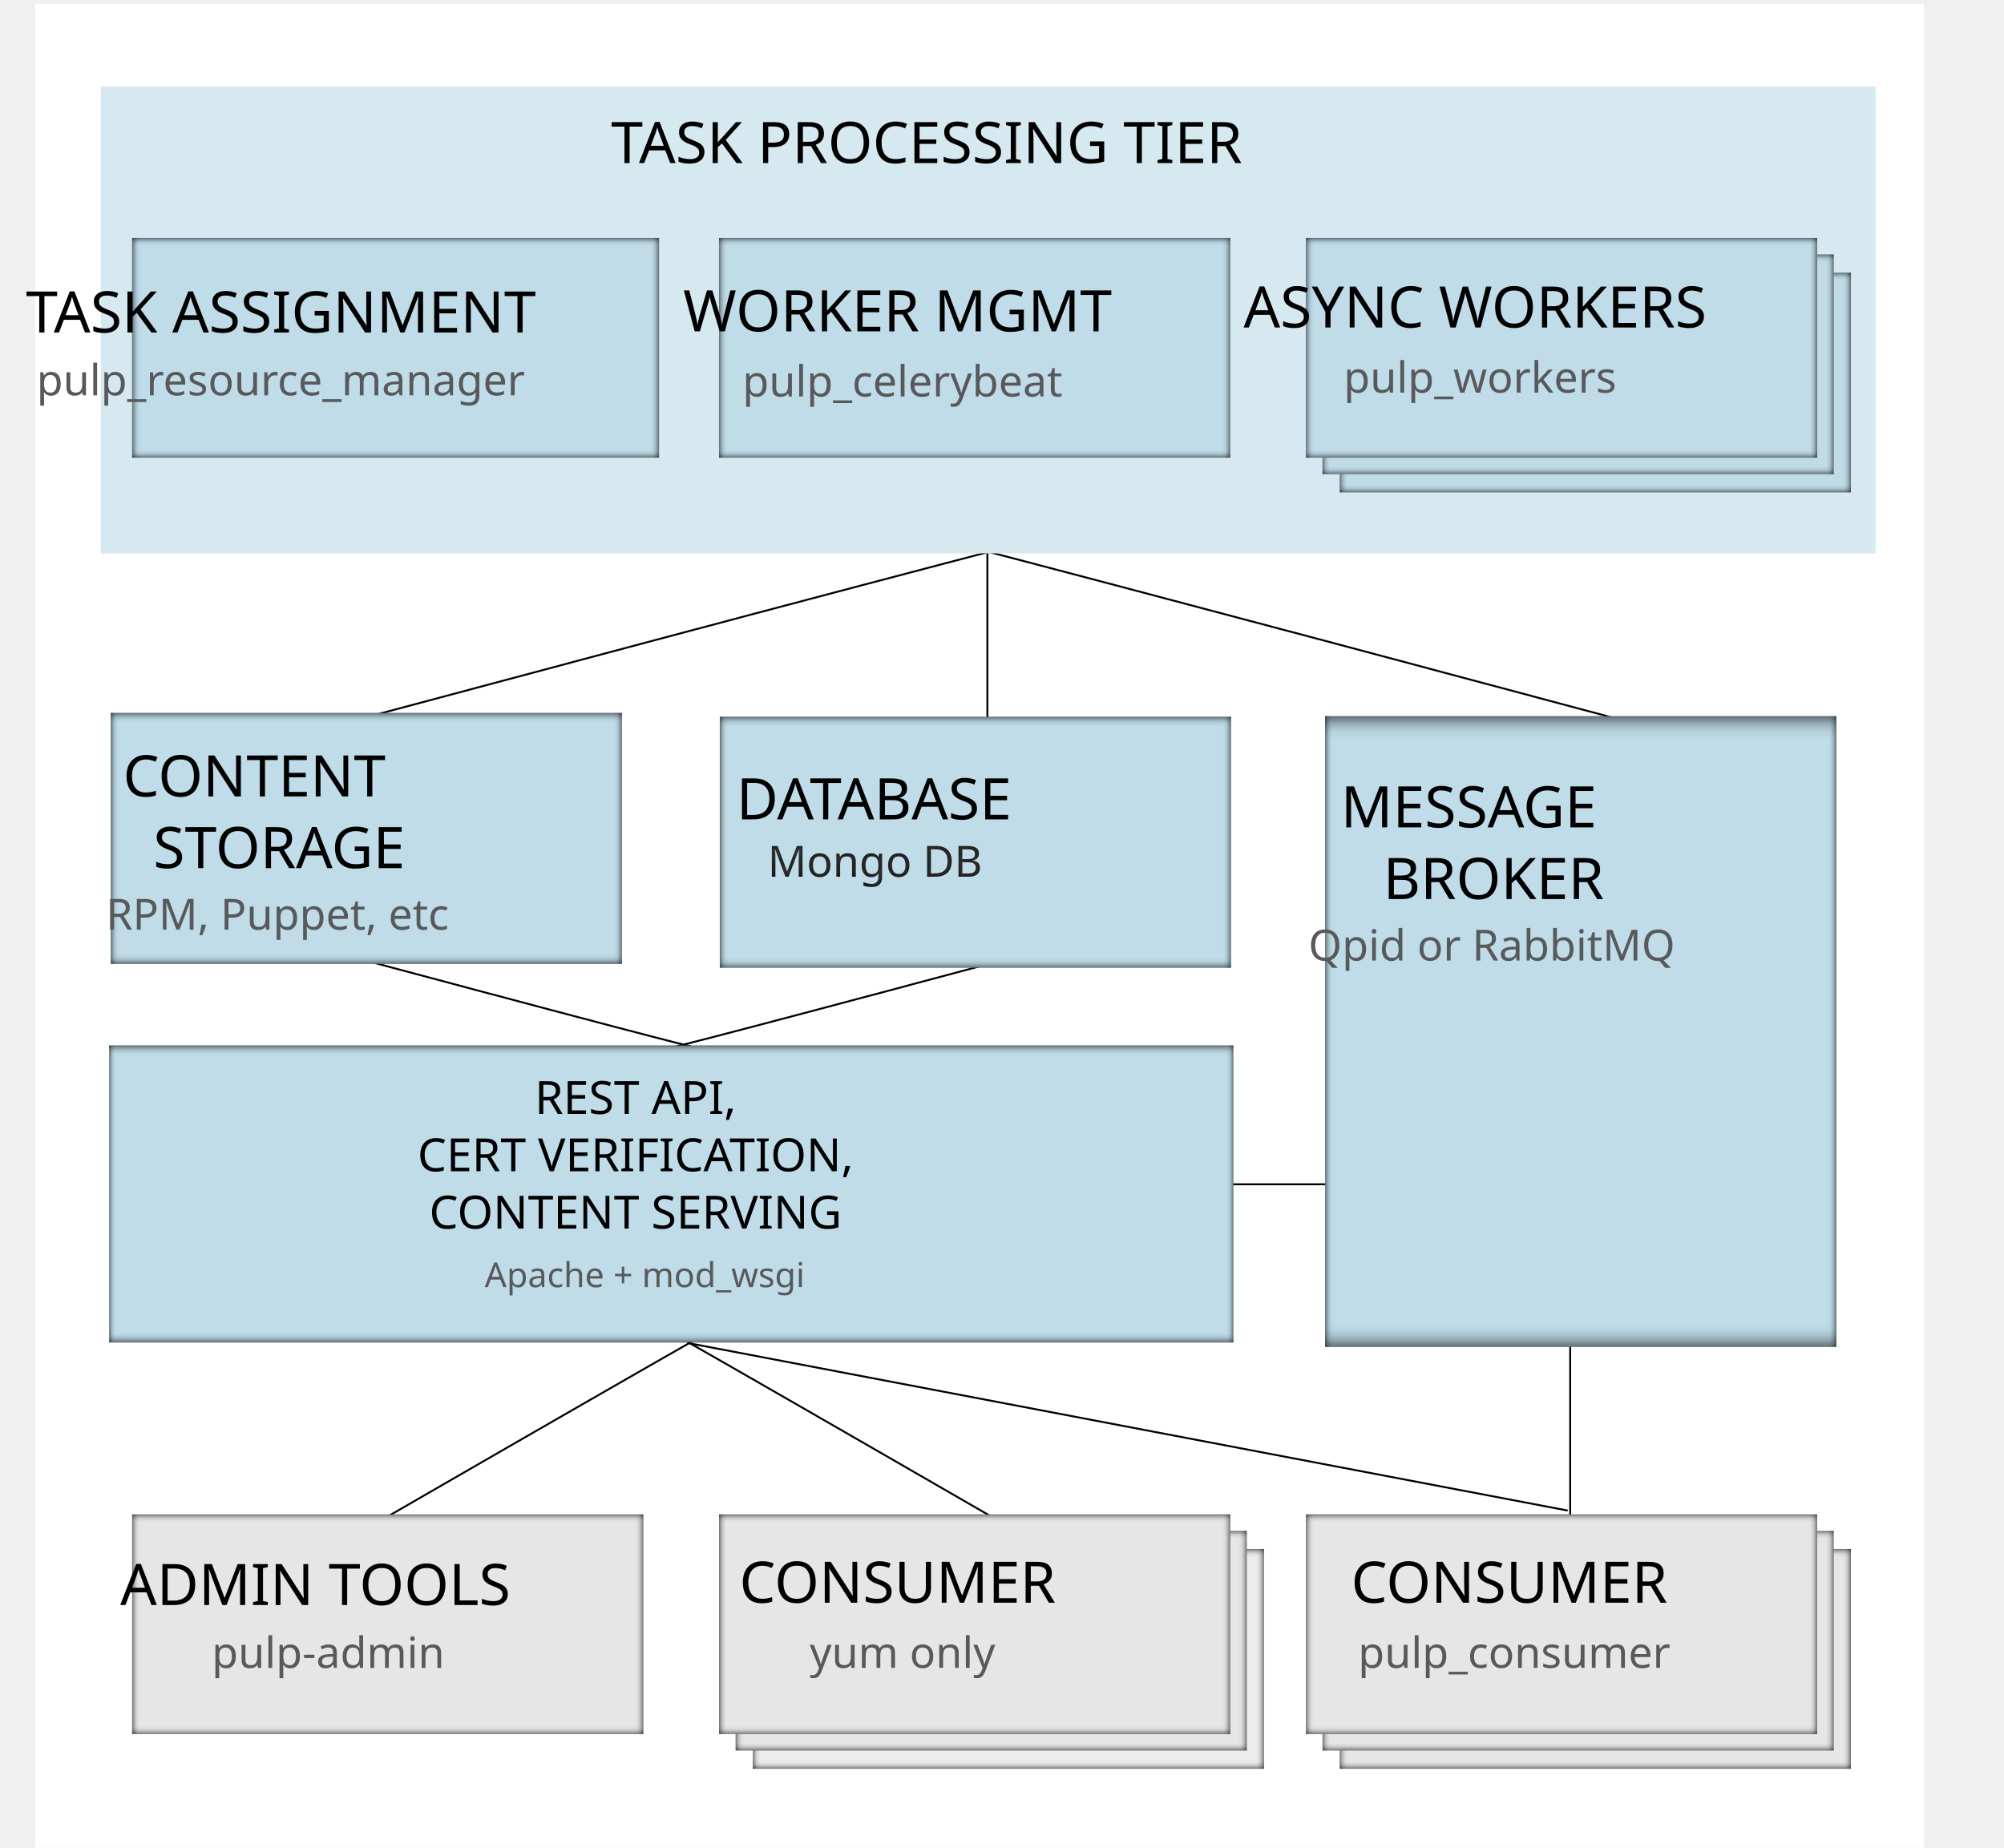
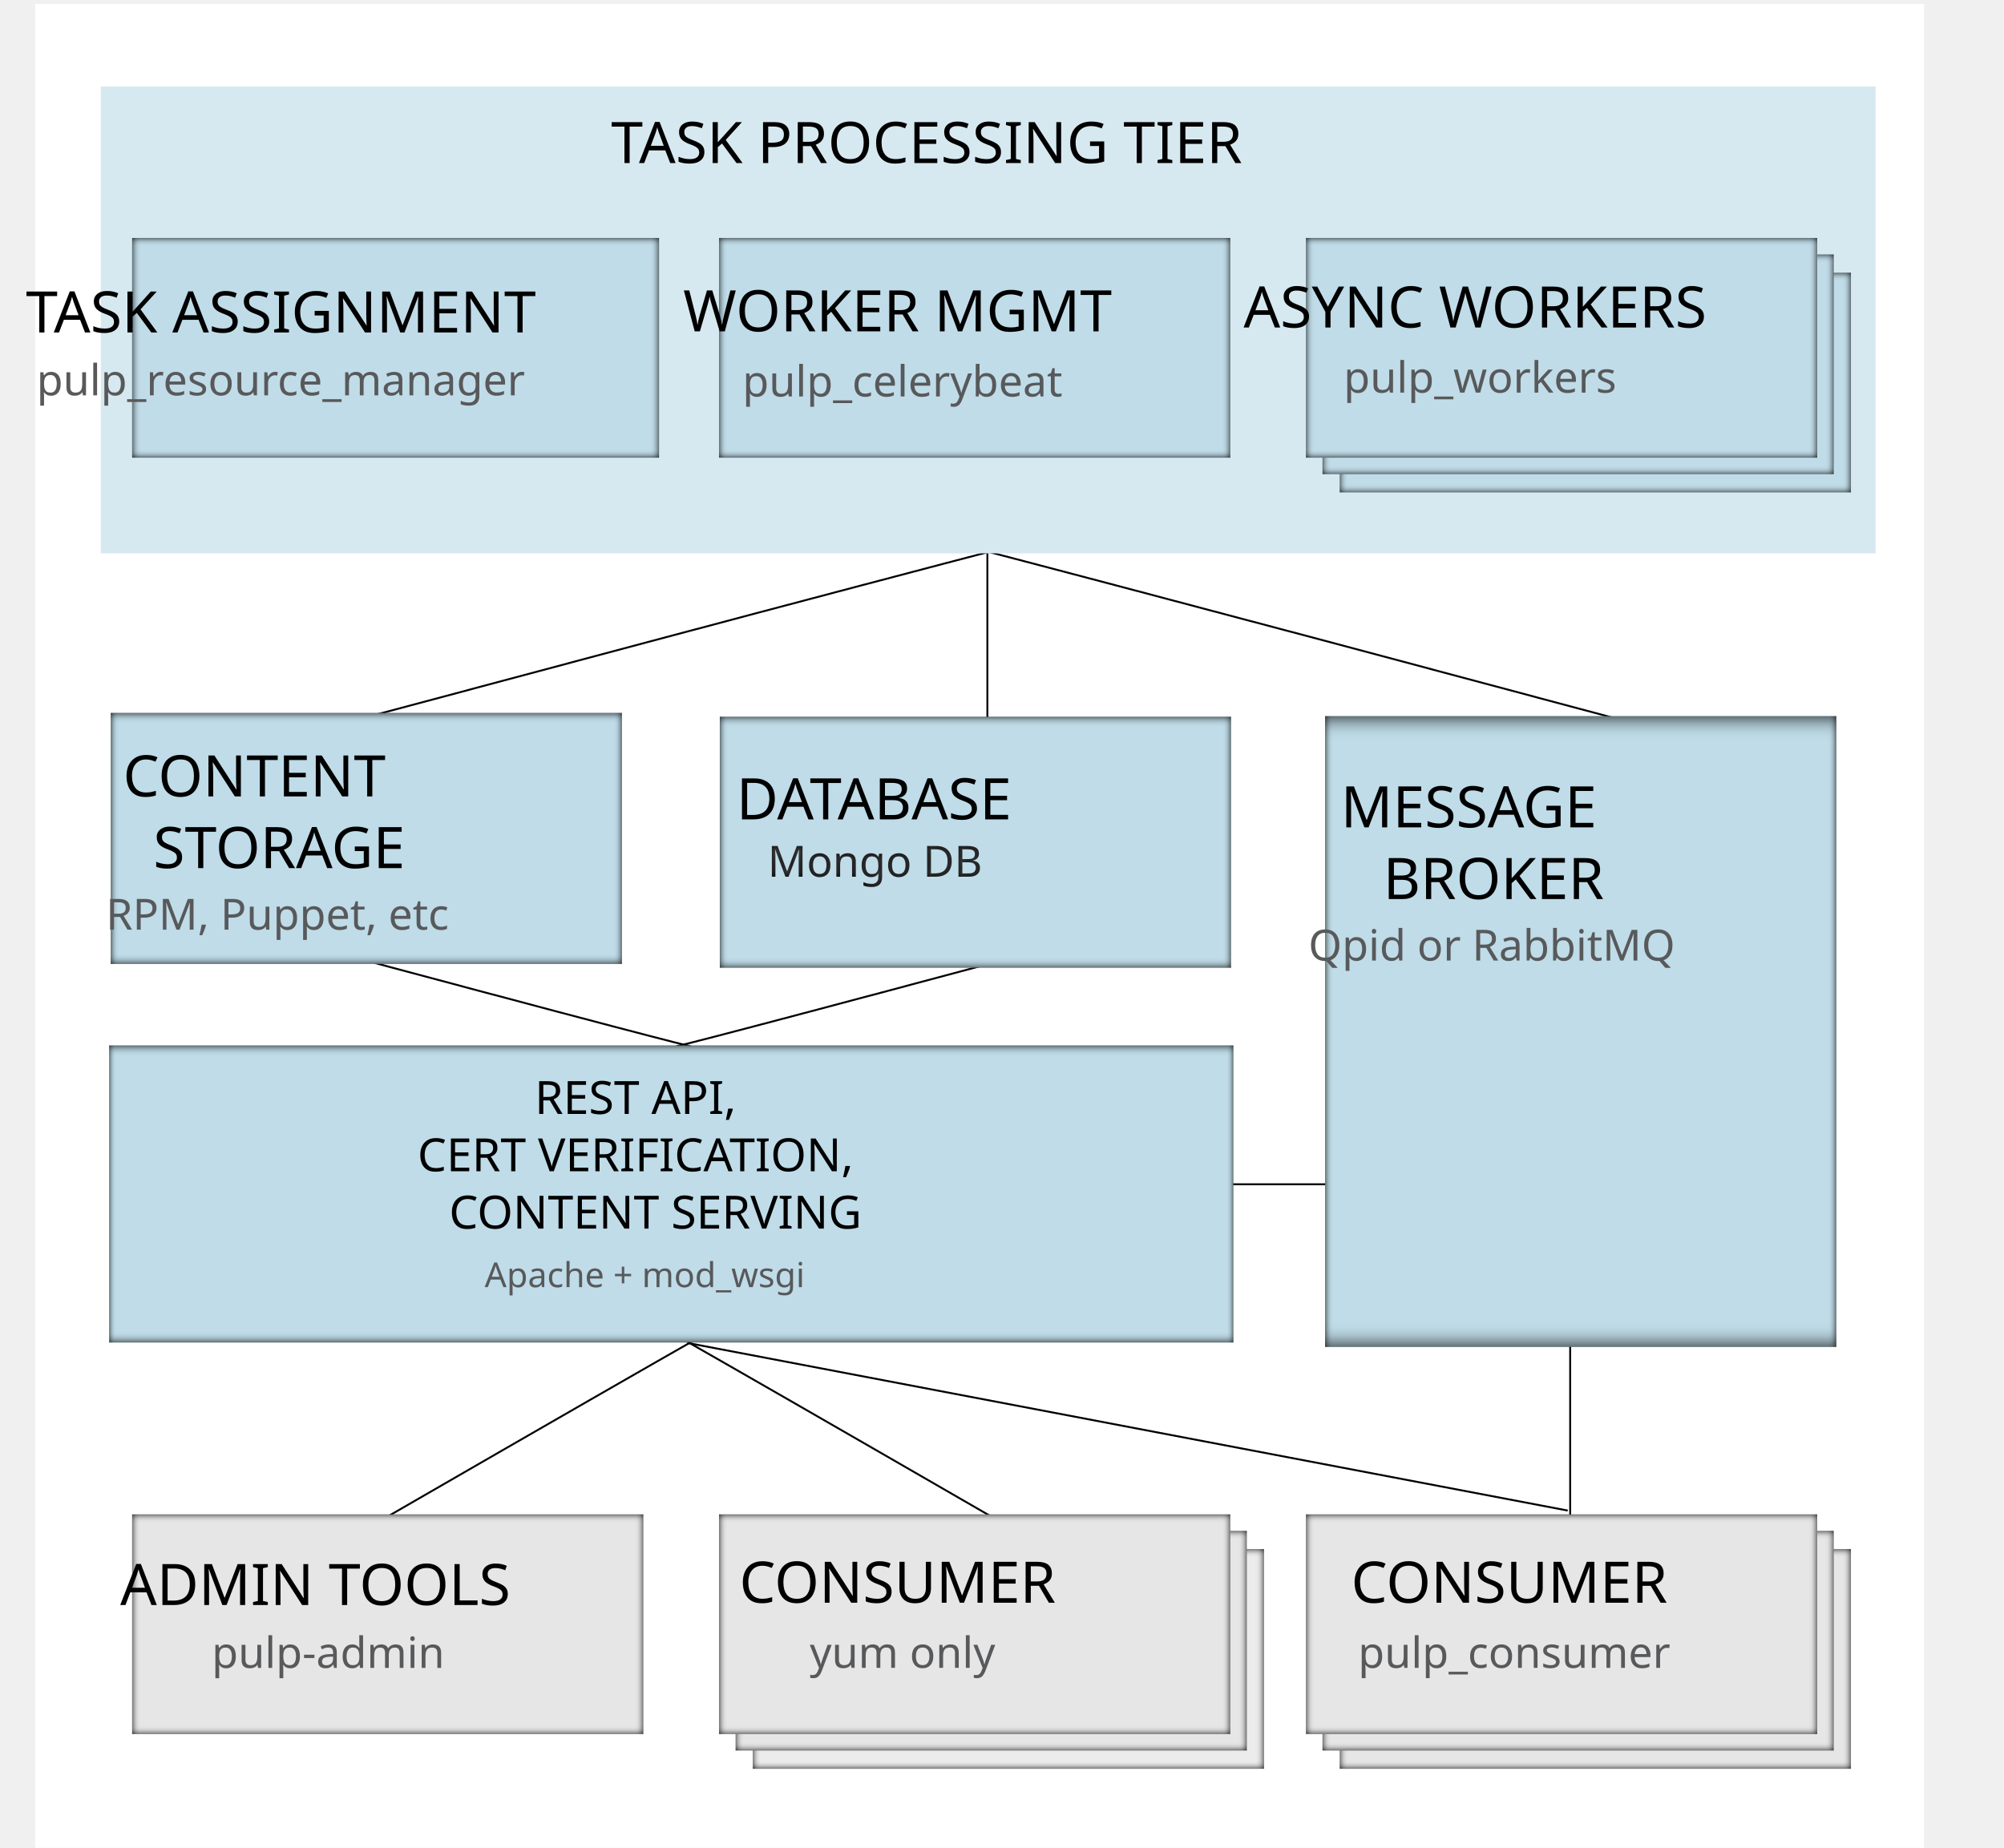
- <svg xmlns="http://www.w3.org/2000/svg" width="1048.525" height="967.047" id="svg6655" version="1.1">
+ <svg xmlns="http://www.w3.org/2000/svg" id="svg6655" width="1048.525" height="967.047" version="1.1">
  <defs id="defs6657">
-     <filter color-interpolation-filters="sRGB" id="filter14080-0">
-       <feGaussianBlur result="result6" stdDeviation="1.5" id="feGaussianBlur14082-4" />
-       <feComposite in2="result6" operator="atop" in="SourceGraphic" result="result8" id="feComposite14084-3" />
-       <feComposite in="result8" in2="SourceAlpha" operator="atop" result="result9" id="feComposite14086-4" />
+     <filter id="filter14080-0" color-interpolation-filters="sRGB">
+       <feGaussianBlur id="feGaussianBlur14082-4" result="result6" stdDeviation="1.5" />
+       <feComposite id="feComposite14084-3" in="SourceGraphic" in2="result6" operator="atop" result="result8" />
+       <feComposite id="feComposite14086-4" in="result8" in2="SourceAlpha" operator="atop" result="result9" />
    </filter>
-     <filter color-interpolation-filters="sRGB" id="filter14080-3-4">
-       <feGaussianBlur result="result6" stdDeviation="1.5" id="feGaussianBlur14082-6-7" />
-       <feComposite in2="result6" operator="atop" in="SourceGraphic" result="result8" id="feComposite14084-1-1" />
-       <feComposite in="result8" in2="SourceAlpha" operator="atop" result="result9" id="feComposite14086-5-7" />
+     <filter id="filter14080-3-4" color-interpolation-filters="sRGB">
+       <feGaussianBlur id="feGaussianBlur14082-6-7" result="result6" stdDeviation="1.5" />
+       <feComposite id="feComposite14084-1-1" in="SourceGraphic" in2="result6" operator="atop" result="result8" />
+       <feComposite id="feComposite14086-5-7" in="result8" in2="SourceAlpha" operator="atop" result="result9" />
    </filter>
-     <filter color-interpolation-filters="sRGB" id="filter14080-3-0-3">
-       <feGaussianBlur result="result6" stdDeviation="1.5" id="feGaussianBlur14082-6-1-5" />
-       <feComposite in2="result6" operator="atop" in="SourceGraphic" result="result8" id="feComposite14084-1-8-5" />
-       <feComposite in="result8" in2="SourceAlpha" operator="atop" result="result9" id="feComposite14086-5-2-1" />
+     <filter id="filter14080-3-0-3" color-interpolation-filters="sRGB">
+       <feGaussianBlur id="feGaussianBlur14082-6-1-5" result="result6" stdDeviation="1.5" />
+       <feComposite id="feComposite14084-1-8-5" in="SourceGraphic" in2="result6" operator="atop" result="result8" />
+       <feComposite id="feComposite14086-5-2-1" in="result8" in2="SourceAlpha" operator="atop" result="result9" />
    </filter>
-     <filter color-interpolation-filters="sRGB" id="filter14080">
-       <feGaussianBlur result="result6" stdDeviation="1.5" id="feGaussianBlur14082" />
-       <feComposite in2="result6" operator="atop" in="SourceGraphic" result="result8" id="feComposite14084" />
-       <feComposite in="result8" in2="SourceAlpha" operator="atop" result="result9" id="feComposite14086" />
+     <filter id="filter14080" color-interpolation-filters="sRGB">
+       <feGaussianBlur id="feGaussianBlur14082" result="result6" stdDeviation="1.5" />
+       <feComposite id="feComposite14084" in="SourceGraphic" in2="result6" operator="atop" result="result8" />
+       <feComposite id="feComposite14086" in="result8" in2="SourceAlpha" operator="atop" result="result9" />
    </filter>
-     <filter color-interpolation-filters="sRGB" id="filter14072">
-       <feGaussianBlur result="result6" stdDeviation="1.5" id="feGaussianBlur14074" />
-       <feComposite in2="result6" operator="atop" in="SourceGraphic" result="result8" id="feComposite14076" />
-       <feComposite in="result8" in2="SourceAlpha" operator="atop" result="result9" id="feComposite14078" />
+     <filter id="filter14072" color-interpolation-filters="sRGB">
+       <feGaussianBlur id="feGaussianBlur14074" result="result6" stdDeviation="1.5" />
+       <feComposite id="feComposite14076" in="SourceGraphic" in2="result6" operator="atop" result="result8" />
+       <feComposite id="feComposite14078" in="result8" in2="SourceAlpha" operator="atop" result="result9" />
    </filter>
-     <filter color-interpolation-filters="sRGB" id="filter14104">
-       <feGaussianBlur result="result6" stdDeviation="1.5" id="feGaussianBlur14106" />
-       <feComposite in2="result6" operator="atop" in="SourceGraphic" result="result8" id="feComposite14108" />
-       <feComposite in="result8" in2="SourceAlpha" operator="atop" result="result9" id="feComposite14110" />
+     <filter id="filter14104" color-interpolation-filters="sRGB">
+       <feGaussianBlur id="feGaussianBlur14106" result="result6" stdDeviation="1.5" />
+       <feComposite id="feComposite14108" in="SourceGraphic" in2="result6" operator="atop" result="result8" />
+       <feComposite id="feComposite14110" in="result8" in2="SourceAlpha" operator="atop" result="result9" />
    </filter>
-     <filter color-interpolation-filters="sRGB" id="filter14080-3">
-       <feGaussianBlur result="result6" stdDeviation="1.5" id="feGaussianBlur14082-6" />
-       <feComposite in2="result6" operator="atop" in="SourceGraphic" result="result8" id="feComposite14084-1" />
-       <feComposite in="result8" in2="SourceAlpha" operator="atop" result="result9" id="feComposite14086-5" />
+     <filter id="filter14080-3" color-interpolation-filters="sRGB">
+       <feGaussianBlur id="feGaussianBlur14082-6" result="result6" stdDeviation="1.5" />
+       <feComposite id="feComposite14084-1" in="SourceGraphic" in2="result6" operator="atop" result="result8" />
+       <feComposite id="feComposite14086-5" in="result8" in2="SourceAlpha" operator="atop" result="result9" />
    </filter>
-     <filter color-interpolation-filters="sRGB" id="filter14080-3-0">
-       <feGaussianBlur result="result6" stdDeviation="1.5" id="feGaussianBlur14082-6-1" />
-       <feComposite in2="result6" operator="atop" in="SourceGraphic" result="result8" id="feComposite14084-1-8" />
-       <feComposite in="result8" in2="SourceAlpha" operator="atop" result="result9" id="feComposite14086-5-2" />
+     <filter id="filter14080-3-0" color-interpolation-filters="sRGB">
+       <feGaussianBlur id="feGaussianBlur14082-6-1" result="result6" stdDeviation="1.5" />
+       <feComposite id="feComposite14084-1-8" in="SourceGraphic" in2="result6" operator="atop" result="result8" />
+       <feComposite id="feComposite14086-5-2" in="result8" in2="SourceAlpha" operator="atop" result="result9" />
    </filter>
-     <filter color-interpolation-filters="sRGB" id="filter14088">
-       <feGaussianBlur result="result6" stdDeviation="1.5" id="feGaussianBlur14090" />
-       <feComposite in2="result6" operator="atop" in="SourceGraphic" result="result8" id="feComposite14092" />
-       <feComposite in="result8" in2="SourceAlpha" operator="atop" result="result9" id="feComposite14094" />
+     <filter id="filter14088" color-interpolation-filters="sRGB">
+       <feGaussianBlur id="feGaussianBlur14090" result="result6" stdDeviation="1.5" />
+       <feComposite id="feComposite14092" in="SourceGraphic" in2="result6" operator="atop" result="result8" />
+       <feComposite id="feComposite14094" in="result8" in2="SourceAlpha" operator="atop" result="result9" />
    </filter>
-     <filter color-interpolation-filters="sRGB" id="filter14112">
-       <feGaussianBlur result="result6" stdDeviation="1.5" id="feGaussianBlur14114" />
-       <feComposite in2="result6" operator="atop" in="SourceGraphic" result="result8" id="feComposite14116" />
-       <feComposite in="result8" in2="SourceAlpha" operator="atop" result="result9" id="feComposite14118" />
+     <filter id="filter14112" color-interpolation-filters="sRGB">
+       <feGaussianBlur id="feGaussianBlur14114" result="result6" stdDeviation="1.5" />
+       <feComposite id="feComposite14116" in="SourceGraphic" in2="result6" operator="atop" result="result8" />
+       <feComposite id="feComposite14118" in="result8" in2="SourceAlpha" operator="atop" result="result9" />
    </filter>
  </defs>
  <g id="layer1" transform="translate(101.4053,-331.6959)">
-     <rect style="fill:#ffffff;fill-opacity:1" id="rect13899" width="988.305" height="964.965" x="-83.007" y="333.778" />
-     <path style="fill:none;stroke:#000000;stroke-width:1px;stroke-linecap:butt;stroke-linejoin:miter;stroke-opacity:1" d="m 415.21,818.717 0,-240.749 -1.824,1.824" id="path3751" />
-     <path style="fill:none;stroke:#000000;stroke-width:1px;stroke-linecap:butt;stroke-linejoin:miter;stroke-opacity:1" d="M 88.74,707.462 C 539.116,586.784 541.056,588.911 541.056,588.911" id="path3743" />
-     <path id="path3745" d="M 743.056,707.462 C 292.68,586.784 290.74,588.911 290.74,588.911" style="fill:none;stroke:#000000;stroke-width:1px;stroke-linecap:butt;stroke-linejoin:miter;stroke-opacity:1" />
-     <rect y="376.965" x="-48.659" height="244.348" width="928.598" id="rect11447" style="color:#000000;fill:#d7e9f0;fill-opacity:1;fill-rule:nonzero;stroke:none;stroke-width:20;marker:none;visibility:visible;display:inline;overflow:visible;enable-background:accumulate" />
-     <path style="fill:none;stroke:#000000;stroke-width:1px;stroke-linecap:butt;stroke-linejoin:miter;stroke-opacity:1" d="m 720.14,1026.429 0,107.042" id="path3763" />
-     <path style="fill:none;stroke:#000000;stroke-width:1px;stroke-linecap:butt;stroke-linejoin:miter;stroke-opacity:1" d="m 101.103,1125.547 c 183.51,-105.949 184.421,-105.752 184.421,-105.752" id="path3765" />
-     <path id="path3767" d="M 417.524,1125.547 C 234.015,1019.598 233.103,1019.795 233.103,1019.795" style="fill:none;stroke:#000000;stroke-width:1px;stroke-linecap:butt;stroke-linejoin:miter;stroke-opacity:1" />
-     <path id="path11531" d="m 396.049,991.113 0,210.345" style="fill:none;stroke:#000000;stroke-width:0.001;stroke-linecap:butt;stroke-linejoin:miter;stroke-miterlimit:4;stroke-opacity:1;stroke-dasharray:none;display:inline" />
-     <path style="fill:none;stroke:#000000;stroke-width:1px;stroke-linecap:butt;stroke-linejoin:miter;stroke-opacity:1" d="m 94.212,835.546 c 164.216,44.002 165.971,43.773 165.971,43.773" id="path3737" />
-     <path id="path3739" d="m 418.182,835.546 c -164.216,44.002 -165.971,43.773 -165.971,43.773" style="fill:none;stroke:#000000;stroke-width:1px;stroke-linecap:butt;stroke-linejoin:miter;stroke-opacity:1" />
+     <rect style="fill:#fff;fill-opacity:1" id="rect13899" width="988.305" height="964.965" x="-83.007" y="333.778" />
+     <path style="fill:none;stroke:#000;stroke-width:1px;stroke-linecap:butt;stroke-linejoin:miter;stroke-opacity:1" id="path3751" d="m 415.21,818.717 0,-240.749 -1.824,1.824" />
+     <path style="fill:none;stroke:#000;stroke-width:1px;stroke-linecap:butt;stroke-linejoin:miter;stroke-opacity:1" id="path3743" d="M 88.74,707.462 C 539.116,586.784 541.056,588.911 541.056,588.911" />
+     <path id="path3745" d="M 743.056,707.462 C 292.68,586.784 290.74,588.911 290.74,588.911" style="fill:none;stroke:#000;stroke-width:1px;stroke-linecap:butt;stroke-linejoin:miter;stroke-opacity:1" />
+     <rect id="rect11447" width="928.598" height="244.348" x="-48.659" y="376.965" style="color:#000;fill:#d7e9f0;fill-opacity:1;fill-rule:nonzero;stroke:none;stroke-width:20;marker:none;visibility:visible;display:inline;overflow:visible;enable-background:accumulate" />
+     <path style="fill:none;stroke:#000;stroke-width:1px;stroke-linecap:butt;stroke-linejoin:miter;stroke-opacity:1" id="path3763" d="m 720.14,1026.429 0,107.042" />
+     <path style="fill:none;stroke:#000;stroke-width:1px;stroke-linecap:butt;stroke-linejoin:miter;stroke-opacity:1" id="path3765" d="m 101.103,1125.547 c 183.51,-105.949 184.421,-105.752 184.421,-105.752" />
+     <path id="path3767" d="M 417.524,1125.547 C 234.015,1019.598 233.103,1019.795 233.103,1019.795" style="fill:none;stroke:#000;stroke-width:1px;stroke-linecap:butt;stroke-linejoin:miter;stroke-opacity:1" />
+     <path id="path11531" d="m 396.049,991.113 0,210.345" style="fill:none;stroke:#000;stroke-width:.001;stroke-linecap:butt;stroke-linejoin:miter;stroke-miterlimit:4;stroke-opacity:1;stroke-dasharray:none;display:inline" />
+     <path style="fill:none;stroke:#000;stroke-width:1px;stroke-linecap:butt;stroke-linejoin:miter;stroke-opacity:1" id="path3737" d="m 94.212,835.546 c 164.216,44.002 165.971,43.773 165.971,43.773" />
+     <path id="path3739" d="m 418.182,835.546 c -164.216,44.002 -165.971,43.773 -165.971,43.773" style="fill:none;stroke:#000;stroke-width:1px;stroke-linecap:butt;stroke-linejoin:miter;stroke-opacity:1" />
    <g id="g3195" transform="matrix(1.25,0,0,1.25,2252.476,23.68839)">
-       <rect y="514.463" x="-1869.817" height="92" width="214" id="rect4502" style="color:#000000;fill:#bfdce8;fill-opacity:1;fill-rule:nonzero;stroke:none;stroke-width:20;marker:none;visibility:visible;display:inline;overflow:visible;filter:url(#filter14104);enable-background:accumulate" transform="matrix(1,0,0,1.142822,288,-41.47643)" />
-       <text xml:space="preserve" style="font-size:40px;font-style:normal;font-weight:normal;line-height:125%;letter-spacing:0px;word-spacing:0px;fill:#000000;fill-opacity:1;stroke:none;display:inline;filter:url(#filter14112);font-family:Overpass;-inkscape-font-specification:Overpass" x="-1480.883" y="589.463" id="text11419">
+       <rect id="rect4502" width="214" height="92" x="-1869.817" y="514.463" transform="matrix(1,0,0,1.142822,288,-41.47643)" style="color:#000;fill:#bfdce8;fill-opacity:1;fill-rule:nonzero;stroke:none;stroke-width:20;marker:none;visibility:visible;display:inline;overflow:visible;filter:url(#filter14104);enable-background:accumulate" />
+       <text style="font-size:40px;font-style:normal;font-weight:400;line-height:125%;letter-spacing:0;word-spacing:0;fill:#000;fill-opacity:1;stroke:none;display:inline;filter:url(#filter14112);font-family:Overpass;-inkscape-font-specification:Overpass" id="text11419" x="-1480.883" y="589.463" xml:space="preserve">
        <tspan id="tspan11421" x="-1480.883" y="589.463" style="font-size:24px;text-align:center;text-anchor:middle">DATABASE</tspan>
      </text>
-       <text id="text11423" y="613.463" x="-1480.464" style="font-size:40px;font-style:normal;font-weight:normal;text-align:center;line-height:125%;letter-spacing:0px;word-spacing:0px;text-anchor:middle;fill:#000000;fill-opacity:1;stroke:none;display:inline;filter:url(#filter14112);font-family:Overpass;-inkscape-font-specification:Overpass" xml:space="preserve">
-         <tspan style="font-size:18px;text-align:center;text-anchor:middle;fill:#58595b" y="613.463" x="-1480.464" id="tspan11425">Mongo DB</tspan>
+       <text id="text11423" x="-1480.464" y="613.463" xml:space="preserve" style="font-size:40px;font-style:normal;font-weight:400;text-align:center;line-height:125%;letter-spacing:0;word-spacing:0;text-anchor:middle;fill:#000;fill-opacity:1;stroke:none;display:inline;filter:url(#filter14112);font-family:Overpass;-inkscape-font-specification:Overpass">
+         <tspan style="font-size:18px;text-align:center;text-anchor:middle;fill:#58595b" id="tspan11425" x="-1480.464" y="613.463">Mongo DB</tspan>
      </text>
    </g>
-     <path style="fill:none;stroke:#000000;stroke-width:1px;stroke-linecap:butt;stroke-linejoin:miter;stroke-opacity:1" d="m 536.704,951.506 c 58.363,0 60.187,0 60.187,0" id="path3741" />
-     <rect y="848.503" x="-1771.005" height="92" width="605.939" id="rect7242" style="color:#000000;fill:#bfdce8;fill-opacity:1;fill-rule:nonzero;stroke:none;stroke-width:20;marker:none;visibility:visible;display:inline;overflow:visible;filter:url(#filter14088);enable-background:accumulate" transform="matrix(0.9707932,0,0,1.690553,1674.98,-555.6386)" />
-     <text xml:space="preserve" style="font-size:40px;font-style:normal;font-weight:normal;line-height:125%;letter-spacing:0px;word-spacing:0px;fill:#000000;fill-opacity:1;stroke:none;display:inline;font-family:Overpass;-inkscape-font-specification:Overpass" x="267.506" y="914.688" id="text11441">
+     <path style="fill:none;stroke:#000;stroke-width:1px;stroke-linecap:butt;stroke-linejoin:miter;stroke-opacity:1" id="path3741" d="m 536.704,951.506 c 58.363,0 60.187,0 60.187,0" />
+     <rect id="rect7242" width="605.939" height="92" x="-1771.005" y="848.503" transform="matrix(0.9707932,0,0,1.690553,1674.98,-555.6386)" style="color:#000;fill:#bfdce8;fill-opacity:1;fill-rule:nonzero;stroke:none;stroke-width:20;marker:none;visibility:visible;display:inline;overflow:visible;filter:url(#filter14088);enable-background:accumulate" />
+     <text style="font-size:40px;font-style:normal;font-weight:400;line-height:125%;letter-spacing:0;word-spacing:0;fill:#000;fill-opacity:1;stroke:none;display:inline;font-family:Overpass;-inkscape-font-specification:Overpass" id="text11441" x="267.506" y="914.688" xml:space="preserve">
      <tspan id="tspan11443" x="267.506" y="914.688" style="font-size:24px;text-align:center;text-anchor:middle">REST API,</tspan>
-       <tspan x="267.506" y="944.688" style="font-size:24px;text-align:center;text-anchor:middle" id="tspan3681">CERT VERIFICATION,</tspan>
-       <tspan x="267.506" y="974.688" style="font-size:24px;text-align:center;text-anchor:middle" id="tspan3683">CONTENT SERVING</tspan>
-       <tspan id="tspan11445" x="267.506" y="1004.688" style="font-size:24px;text-align:center;text-anchor:middle" />
+       <tspan style="font-size:24px;text-align:center;text-anchor:middle" id="tspan3681" x="267.506" y="944.688">CERT VERIFICATION,</tspan>
+       <tspan style="font-size:24px;text-align:center;text-anchor:middle" id="tspan3683" x="267.506" y="974.688">CONTENT SERVING</tspan>
    </text>
-     <text id="text7346" y="1005.332" x="261.933" style="font-size:40px;font-style:normal;font-weight:normal;text-align:center;line-height:125%;letter-spacing:0px;word-spacing:0px;text-anchor:middle;fill:#000000;fill-opacity:1;stroke:none;display:inline;font-family:Overpass;-inkscape-font-specification:Overpass" xml:space="preserve">
-       <tspan style="font-size:18px;text-align:center;text-anchor:middle;fill:#58595b" y="1005.332" x="261.933" id="tspan7348">Apache + mod_wsgi</tspan>
+     <text id="text7346" x="261.933" y="1005.332" xml:space="preserve" style="font-size:40px;font-style:normal;font-weight:400;text-align:center;line-height:125%;letter-spacing:0;word-spacing:0;text-anchor:middle;fill:#000;fill-opacity:1;stroke:none;display:inline;font-family:Overpass;-inkscape-font-specification:Overpass">
+       <tspan style="font-size:18px;text-align:center;text-anchor:middle;fill:#58595b" id="tspan7348" x="261.933" y="1005.332">Apache + mod_wsgi</tspan>
    </text>
-     <rect style="color:#000000;fill:#e6e6e6;fill-opacity:1;fill-rule:nonzero;stroke:none;stroke-width:20;marker:none;visibility:visible;display:inline;overflow:visible;filter:url(#filter14072);enable-background:accumulate" id="rect12528" width="214" height="92" x="-1849.388" y="1102.891" transform="matrix(1.25,0,0,1.25,2279.456,-254.3814)" />
-     <text xml:space="preserve" style="font-size:50px;font-style:normal;font-weight:normal;line-height:125%;letter-spacing:0px;word-spacing:0px;fill:#000000;fill-opacity:1;stroke:none;display:inline;font-family:Overpass;-inkscape-font-specification:Overpass" x="96.091" y="1171.697" id="text11473">
+     <rect style="color:#000;fill:#e6e6e6;fill-opacity:1;fill-rule:nonzero;stroke:none;stroke-width:20;marker:none;visibility:visible;display:inline;overflow:visible;filter:url(#filter14072);enable-background:accumulate" id="rect12528" width="214" height="92" x="-1849.388" y="1102.891" transform="matrix(1.25,0,0,1.25,2279.456,-254.3814)" />
+     <text style="font-size:50px;font-style:normal;font-weight:400;line-height:125%;letter-spacing:0;word-spacing:0;fill:#000;fill-opacity:1;stroke:none;display:inline;font-family:Overpass;-inkscape-font-specification:Overpass" id="text11473" x="96.091" y="1171.697" xml:space="preserve">
      <tspan id="tspan11475" x="96.091" y="1171.697" style="font-size:30px;text-align:center;text-anchor:middle">ADMIN TOOLS</tspan>
    </text>
-     <text id="text12542" y="1204.59" x="102.805" style="font-size:50px;font-style:normal;font-weight:normal;text-align:center;line-height:125%;letter-spacing:0px;word-spacing:0px;text-anchor:middle;fill:#000000;fill-opacity:1;stroke:none;display:inline;font-family:Overpass;-inkscape-font-specification:Overpass" xml:space="preserve">
-       <tspan style="font-size:22.5px;text-align:center;text-anchor:middle;fill:#58595b" y="1204.59" x="102.805" id="tspan12544">pulp-admin</tspan>
+     <text id="text12542" x="102.805" y="1204.59" xml:space="preserve" style="font-size:50px;font-style:normal;font-weight:400;text-align:center;line-height:125%;letter-spacing:0;word-spacing:0;text-anchor:middle;fill:#000;fill-opacity:1;stroke:none;display:inline;font-family:Overpass;-inkscape-font-specification:Overpass">
+       <tspan style="font-size:22.5px;text-align:center;text-anchor:middle;fill:#58595b" id="tspan12544" x="102.805" y="1204.59">pulp-admin</tspan>
    </text>
-     <rect style="color:#000000;fill:#ececec;fill-opacity:1;fill-rule:nonzero;stroke:none;stroke-width:20;marker:none;visibility:visible;display:inline;overflow:visible;filter:url(#filter14080-3-0);enable-background:accumulate" id="rect12588-96-6" width="214" height="92" x="-1550.241" y="1117.758" transform="matrix(1.25,0,0,1.25,2230.256,-254.7975)" />
-     <rect style="color:#000000;fill:#e6e6e6;fill-opacity:1;fill-rule:nonzero;stroke:none;stroke-width:20;marker:none;visibility:visible;display:inline;overflow:visible;filter:url(#filter14080-3);enable-background:accumulate" id="rect12588-96" width="214" height="92" x="-1557.436" y="1110.12" transform="matrix(1.25,0,0,1.25,2230.256,-254.7975)" />
-     <rect style="color:#000000;fill:#e6e6e6;fill-opacity:1;fill-rule:nonzero;stroke:none;stroke-width:20;marker:none;visibility:visible;display:inline;overflow:visible;filter:url(#filter14080);enable-background:accumulate" id="rect12588" width="214" height="92" x="-1564.365" y="1103.224" transform="matrix(1.25,0,0,1.25,2230.256,-254.7975)" />
-     <g transform="translate(1883.412,300.7441)" id="g3791">
-       <text id="text12590" y="869.739" x="-1469.707" style="font-size:50px;font-style:normal;font-weight:normal;line-height:125%;letter-spacing:0px;word-spacing:0px;fill:#000000;fill-opacity:1;stroke:none;display:inline;font-family:Overpass;-inkscape-font-specification:Overpass" xml:space="preserve">
-         <tspan id="tspan12618" style="font-size:30px;text-align:center;text-anchor:middle" y="869.739" x="-1469.707">CONSUMER</tspan>
+     <rect style="color:#000;fill:#ececec;fill-opacity:1;fill-rule:nonzero;stroke:none;stroke-width:20;marker:none;visibility:visible;display:inline;overflow:visible;filter:url(#filter14080-3-0);enable-background:accumulate" id="rect12588-96-6" width="214" height="92" x="-1550.241" y="1117.758" transform="matrix(1.25,0,0,1.25,2230.256,-254.7975)" />
+     <rect style="color:#000;fill:#e6e6e6;fill-opacity:1;fill-rule:nonzero;stroke:none;stroke-width:20;marker:none;visibility:visible;display:inline;overflow:visible;filter:url(#filter14080-3);enable-background:accumulate" id="rect12588-96" width="214" height="92" x="-1557.436" y="1110.12" transform="matrix(1.25,0,0,1.25,2230.256,-254.7975)" />
+     <rect style="color:#000;fill:#e6e6e6;fill-opacity:1;fill-rule:nonzero;stroke:none;stroke-width:20;marker:none;visibility:visible;display:inline;overflow:visible;filter:url(#filter14080);enable-background:accumulate" id="rect12588" width="214" height="92" x="-1564.365" y="1103.224" transform="matrix(1.25,0,0,1.25,2230.256,-254.7975)" />
+     <g id="g3791" transform="translate(1883.412,300.7441)">
+       <text id="text12590" x="-1469.707" y="869.739" xml:space="preserve" style="font-size:50px;font-style:normal;font-weight:400;line-height:125%;letter-spacing:0;word-spacing:0;fill:#000;fill-opacity:1;stroke:none;display:inline;font-family:Overpass;-inkscape-font-specification:Overpass">
+         <tspan id="tspan12618" x="-1469.707" y="869.739" style="font-size:30px;text-align:center;text-anchor:middle">CONSUMER</tspan>
      </text>
-       <text xml:space="preserve" style="font-size:50px;font-style:normal;font-weight:normal;text-align:center;line-height:125%;letter-spacing:0px;word-spacing:0px;text-anchor:middle;fill:#000000;fill-opacity:1;stroke:none;display:inline;font-family:Overpass;-inkscape-font-specification:Overpass" x="-1467.118" y="903.829" id="text7346-0">
+       <text style="font-size:50px;font-style:normal;font-weight:400;text-align:center;line-height:125%;letter-spacing:0;word-spacing:0;text-anchor:middle;fill:#000;fill-opacity:1;stroke:none;display:inline;font-family:Overpass;-inkscape-font-specification:Overpass" id="text7346-0" x="-1467.118" y="903.829" xml:space="preserve">
        <tspan id="tspan7348-3" x="-1467.118" y="903.829" style="font-size:22.5px;text-align:center;text-anchor:middle;fill:#58595b">yum only</tspan>
      </text>
    </g>
-     <rect style="color:#000000;fill:#e6e6e6;fill-opacity:1;fill-rule:nonzero;stroke:none;stroke-width:20;marker:none;visibility:visible;display:inline;overflow:visible;filter:url(#filter14080-3-0-3);enable-background:accumulate" id="rect12588-96-6-0" width="214" height="92" x="-1219.609" y="1327.593" transform="matrix(1.25,0,0,1.25,2124.045,-517.0908)" />
-     <rect style="color:#000000;fill:#e6e6e6;fill-opacity:1;fill-rule:nonzero;stroke:none;stroke-width:20;marker:none;visibility:visible;display:inline;overflow:visible;filter:url(#filter14080-3-4);enable-background:accumulate" id="rect12588-96-4" width="214" height="92" x="-1226.804" y="1319.954" transform="matrix(1.25,0,0,1.25,2124.045,-517.0908)" />
-     <rect style="color:#000000;fill:#e6e6e6;fill-opacity:1;fill-rule:nonzero;stroke:none;stroke-width:20;marker:none;visibility:visible;display:inline;overflow:visible;filter:url(#filter14080-0);enable-background:accumulate" id="rect12588-7" width="214" height="92" x="-1233.733" y="1313.059" transform="matrix(1.25,0,0,1.25,2124.045,-517.0908)" />
-     <text xml:space="preserve" style="font-size:50px;font-style:normal;font-weight:normal;line-height:125%;letter-spacing:0px;word-spacing:0px;fill:#000000;fill-opacity:1;stroke:none;display:inline;font-family:Overpass;-inkscape-font-specification:Overpass" x="720.784" y="1170.483" id="text12590-1">
-       <tspan x="720.784" y="1170.483" style="font-size:30px;text-align:center;text-anchor:middle" id="tspan12618-8">CONSUMER</tspan>
+     <rect style="color:#000;fill:#e6e6e6;fill-opacity:1;fill-rule:nonzero;stroke:none;stroke-width:20;marker:none;visibility:visible;display:inline;overflow:visible;filter:url(#filter14080-3-0-3);enable-background:accumulate" id="rect12588-96-6-0" width="214" height="92" x="-1219.609" y="1327.593" transform="matrix(1.25,0,0,1.25,2124.045,-517.0908)" />
+     <rect style="color:#000;fill:#e6e6e6;fill-opacity:1;fill-rule:nonzero;stroke:none;stroke-width:20;marker:none;visibility:visible;display:inline;overflow:visible;filter:url(#filter14080-3-4);enable-background:accumulate" id="rect12588-96-4" width="214" height="92" x="-1226.804" y="1319.954" transform="matrix(1.25,0,0,1.25,2124.045,-517.0908)" />
+     <rect style="color:#000;fill:#e6e6e6;fill-opacity:1;fill-rule:nonzero;stroke:none;stroke-width:20;marker:none;visibility:visible;display:inline;overflow:visible;filter:url(#filter14080-0);enable-background:accumulate" id="rect12588-7" width="214" height="92" x="-1233.733" y="1313.059" transform="matrix(1.25,0,0,1.25,2124.045,-517.0908)" />
+     <text style="font-size:50px;font-style:normal;font-weight:400;line-height:125%;letter-spacing:0;word-spacing:0;fill:#000;fill-opacity:1;stroke:none;display:inline;font-family:Overpass;-inkscape-font-specification:Overpass" id="text12590-1" x="720.784" y="1170.483" xml:space="preserve">
+       <tspan style="font-size:30px;text-align:center;text-anchor:middle" id="tspan12618-8" x="720.784" y="1170.483">CONSUMER</tspan>
    </text>
-     <text id="text7346-0-1" y="1204.573" x="723.374" style="font-size:50px;font-style:normal;font-weight:normal;text-align:center;line-height:125%;letter-spacing:0px;word-spacing:0px;text-anchor:middle;fill:#000000;fill-opacity:1;stroke:none;display:inline;font-family:Overpass;-inkscape-font-specification:Overpass" xml:space="preserve">
-       <tspan style="font-size:22.5px;text-align:center;text-anchor:middle;fill:#58595b" y="1204.573" x="723.374" id="tspan7348-3-4">pulp_consumer</tspan>
+     <text id="text7346-0-1" x="723.374" y="1204.573" xml:space="preserve" style="font-size:50px;font-style:normal;font-weight:400;text-align:center;line-height:125%;letter-spacing:0;word-spacing:0;text-anchor:middle;fill:#000;fill-opacity:1;stroke:none;display:inline;font-family:Overpass;-inkscape-font-specification:Overpass">
+       <tspan style="font-size:22.5px;text-align:center;text-anchor:middle;fill:#58595b" id="tspan7348-3-4" x="723.374" y="1204.573">pulp_consumer</tspan>
    </text>
    <g id="g3272" transform="matrix(1.25,0,0,1.25,2293.78,21.68839)">
-       <rect transform="matrix(1,0,0,1.142822,0,-41.47643)" style="color:#000000;fill:#bfdce8;fill-opacity:1;fill-rule:nonzero;stroke:none;stroke-width:20;marker:none;visibility:visible;display:inline;overflow:visible;filter:url(#filter14104);enable-background:accumulate" id="rect7350" width="214" height="92" x="-1869.817" y="514.463" />
-       <text xml:space="preserve" style="font-size:40px;font-style:normal;font-weight:normal;line-height:125%;letter-spacing:0px;word-spacing:0px;fill:#000000;fill-opacity:1;stroke:none;display:inline;filter:url(#filter14104);font-family:Overpass;-inkscape-font-specification:Overpass" x="-1762.883" y="581.463" id="text7352">
+       <rect style="color:#000;fill:#bfdce8;fill-opacity:1;fill-rule:nonzero;stroke:none;stroke-width:20;marker:none;visibility:visible;display:inline;overflow:visible;filter:url(#filter14104);enable-background:accumulate" id="rect7350" width="214" height="92" x="-1869.817" y="514.463" transform="matrix(1,0,0,1.142822,0,-41.47643)" />
+       <text style="font-size:40px;font-style:normal;font-weight:400;line-height:125%;letter-spacing:0;word-spacing:0;fill:#000;fill-opacity:1;stroke:none;display:inline;filter:url(#filter14104);font-family:Overpass;-inkscape-font-specification:Overpass" id="text7352" x="-1762.883" y="581.463" xml:space="preserve">
        <tspan id="tspan7416" x="-1762.883" y="581.463" style="font-size:24px;text-align:center;text-anchor:middle">CONTENT</tspan>
        <tspan id="tspan7422" x="-1762.883" y="611.463" style="font-size:24px;text-align:center;text-anchor:middle">STORAGE</tspan>
      </text>
-       <text xml:space="preserve" style="font-size:40px;font-style:normal;font-weight:normal;text-align:center;line-height:125%;letter-spacing:0px;word-spacing:0px;text-anchor:middle;fill:#000000;fill-opacity:1;stroke:none;display:inline;font-family:Overpass;-inkscape-font-specification:Overpass" x="-1763.649" y="637.231" id="text4426">
+       <text style="font-size:40px;font-style:normal;font-weight:400;text-align:center;line-height:125%;letter-spacing:0;word-spacing:0;text-anchor:middle;fill:#000;fill-opacity:1;stroke:none;display:inline;font-family:Overpass;-inkscape-font-specification:Overpass" id="text4426" x="-1763.649" y="637.231" xml:space="preserve">
        <tspan id="tspan4428" x="-1763.649" y="637.231" style="font-size:18px;text-align:center;text-anchor:middle;fill:#58595b">RPM, Puppet, etc</tspan>
      </text>
    </g>
-     <rect transform="matrix(1.25,0,0,3.589019,2929.171,-1139.965)" style="color:#000000;fill:#bfdce8;fill-opacity:1;fill-rule:nonzero;stroke:none;stroke-width:20;marker:none;visibility:visible;display:inline;overflow:visible;filter:url(#filter14104);enable-background:accumulate" id="rect4460" width="214" height="92" x="-1869.817" y="514.463" />
+     <rect style="color:#000;fill:#bfdce8;fill-opacity:1;fill-rule:nonzero;stroke:none;stroke-width:20;marker:none;visibility:visible;display:inline;overflow:visible;filter:url(#filter14104);enable-background:accumulate" id="rect4460" width="214" height="92" x="-1869.817" y="514.463" transform="matrix(1.25,0,0,3.589019,2929.171,-1139.965)" />
    <g id="g3280" transform="matrix(1.25,0,0,1.25,2189.171,35.37604)">
-       <text id="text4462" y="583.463" x="-1170.883" style="font-size:40px;font-style:normal;font-weight:normal;line-height:125%;letter-spacing:0px;word-spacing:0px;fill:#000000;fill-opacity:1;stroke:none;display:inline;filter:url(#filter14104);font-family:Overpass;-inkscape-font-specification:Overpass" xml:space="preserve">
-         <tspan style="font-size:24px;text-align:center;text-anchor:middle" y="583.463" x="-1170.883" id="tspan4466">MESSAGE</tspan>
-         <tspan id="tspan4495" style="font-size:24px;text-align:center;text-anchor:middle" y="613.463" x="-1170.883">BROKER</tspan>
+       <text id="text4462" x="-1170.883" y="583.463" xml:space="preserve" style="font-size:40px;font-style:normal;font-weight:400;line-height:125%;letter-spacing:0;word-spacing:0;fill:#000;fill-opacity:1;stroke:none;display:inline;filter:url(#filter14104);font-family:Overpass;-inkscape-font-specification:Overpass">
+         <tspan style="font-size:24px;text-align:center;text-anchor:middle" id="tspan4466" x="-1170.883" y="583.463">MESSAGE</tspan>
+         <tspan id="tspan4495" x="-1170.883" y="613.463" style="font-size:24px;text-align:center;text-anchor:middle">BROKER</tspan>
      </text>
-       <text id="text4468" y="639.231" x="-1171.649" style="font-size:40px;font-style:normal;font-weight:normal;text-align:center;line-height:125%;letter-spacing:0px;word-spacing:0px;text-anchor:middle;fill:#000000;fill-opacity:1;stroke:none;display:inline;font-family:Overpass;-inkscape-font-specification:Overpass" xml:space="preserve">
-         <tspan style="font-size:18px;text-align:center;text-anchor:middle;fill:#58595b" y="639.231" x="-1171.649" id="tspan4470">Qpid or RabbitMQ</tspan>
+       <text id="text4468" x="-1171.649" y="639.231" xml:space="preserve" style="font-size:40px;font-style:normal;font-weight:400;text-align:center;line-height:125%;letter-spacing:0;word-spacing:0;text-anchor:middle;fill:#000;fill-opacity:1;stroke:none;display:inline;font-family:Overpass;-inkscape-font-specification:Overpass">
+         <tspan style="font-size:18px;text-align:center;text-anchor:middle;fill:#58595b" id="tspan4470" x="-1171.649" y="639.231">Qpid or RabbitMQ</tspan>
      </text>
    </g>
-     <path style="fill:none;stroke:#000000;stroke-width:1px;stroke-linecap:butt;stroke-linejoin:miter;stroke-opacity:1" d="m 718.85,1122.257 c -460.408,-87.697 -460.408,-87.697 -460.408,-87.697" id="path3769" />
+     <path style="fill:none;stroke:#000;stroke-width:1px;stroke-linecap:butt;stroke-linejoin:miter;stroke-opacity:1" id="path3769" d="m 718.85,1122.257 c -460.408,-87.697 -460.408,-87.697 -460.408,-87.697" />
    <rect style="opacity:0;fill:#e6e6e6;fill-opacity:1;stroke-width:1.85;stroke-miterlimit:4;stroke-dasharray:none" id="rect3806" width="999.486" height="938.872" x="-88.215" y="342.144" />
    <rect style="opacity:0;fill:#f2f2f2;fill-opacity:1;stroke-width:1.85;stroke-miterlimit:4;stroke-dasharray:none" id="rect4858" width="1036.886" height="958.217" x="-89.767" y="331.696" />
-     <g transform="translate(1883.412,300.7441)" id="g6414">
-       <rect style="color:#000000;fill:#c0dce8;fill-opacity:1;fill-rule:nonzero;stroke:none;stroke-width:20;marker:none;visibility:visible;display:inline;overflow:visible;filter:url(#filter14072);enable-background:accumulate" id="rect6332" width="214" height="92" x="-1849.388" y="1102.891" transform="matrix(1.288352,0,0,1.25,466.9713,-1223.126)" />
-       <g transform="translate(0,2.004932)" id="g6372">
-         <text id="text6334" y="202.953" x="-1779.322" style="font-size:50px;font-style:normal;font-weight:normal;line-height:125%;letter-spacing:0px;word-spacing:0px;fill:#000000;fill-opacity:1;stroke:none;display:inline;font-family:Overpass;-inkscape-font-specification:Overpass" xml:space="preserve">
-           <tspan style="font-size:30px;text-align:center;text-anchor:middle" y="202.953" x="-1779.322" id="tspan6336">TASK ASSIGNMENT</tspan>
+     <g id="g6414" transform="translate(1883.412,300.7441)">
+       <rect style="color:#000;fill:#c0dce8;fill-opacity:1;fill-rule:nonzero;stroke:none;stroke-width:20;marker:none;visibility:visible;display:inline;overflow:visible;filter:url(#filter14072);enable-background:accumulate" id="rect6332" width="214" height="92" x="-1849.388" y="1102.891" transform="matrix(1.288352,0,0,1.25,466.9713,-1223.126)" />
+       <g id="g6372" transform="translate(0,2.004932)">
+         <text id="text6334" x="-1779.322" y="202.953" xml:space="preserve" style="font-size:50px;font-style:normal;font-weight:400;line-height:125%;letter-spacing:0;word-spacing:0;fill:#000;fill-opacity:1;stroke:none;display:inline;font-family:Overpass;-inkscape-font-specification:Overpass">
+           <tspan style="font-size:30px;text-align:center;text-anchor:middle" id="tspan6336" x="-1779.322" y="202.953">TASK ASSIGNMENT</tspan>
        </text>
-         <text xml:space="preserve" style="font-size:50px;font-style:normal;font-weight:normal;text-align:center;line-height:125%;letter-spacing:0px;word-spacing:0px;text-anchor:middle;fill:#000000;fill-opacity:1;stroke:none;display:inline;font-family:Overpass;-inkscape-font-specification:Overpass" x="-1779.388" y="235.846" id="text6338">
+         <text style="font-size:50px;font-style:normal;font-weight:400;text-align:center;line-height:125%;letter-spacing:0;word-spacing:0;text-anchor:middle;fill:#000;fill-opacity:1;stroke:none;display:inline;font-family:Overpass;-inkscape-font-specification:Overpass" id="text6338" x="-1779.388" y="235.846" xml:space="preserve">
          <tspan id="tspan6340" x="-1779.388" y="235.846" style="font-size:22.5px;text-align:center;text-anchor:middle;fill:#58595b">pulp_resource_manager</tspan>
        </text>
      </g>
    </g>
-     <rect transform="matrix(1.25,0,0,1.25,2230.256,-922.7975)" y="1103.224" x="-1564.365" height="92" width="214" id="rect6346" style="color:#000000;fill:#c0dce8;fill-opacity:1;fill-rule:nonzero;stroke:none;stroke-width:20;marker:none;visibility:visible;display:inline;overflow:visible;filter:url(#filter14080);enable-background:accumulate" />
+     <rect id="rect6346" width="214" height="92" x="-1564.365" y="1103.224" transform="matrix(1.25,0,0,1.25,2230.256,-922.7975)" style="color:#000;fill:#c0dce8;fill-opacity:1;fill-rule:nonzero;stroke:none;stroke-width:20;marker:none;visibility:visible;display:inline;overflow:visible;filter:url(#filter14080);enable-background:accumulate" />
    <g id="g6433" transform="translate(1883.412,303.3644)">
-       <text xml:space="preserve" style="font-size:50px;font-style:normal;font-weight:normal;line-height:125%;letter-spacing:0px;word-spacing:0px;fill:#000000;fill-opacity:1;stroke:none;display:inline;font-family:Overpass;-inkscape-font-specification:Overpass" x="-1469.707" y="201.739" id="text6350">
-         <tspan x="-1469.707" y="201.739" style="font-size:30px;text-align:center;text-anchor:middle" id="tspan6352">WORKER MGMT</tspan>
+       <text style="font-size:50px;font-style:normal;font-weight:400;line-height:125%;letter-spacing:0;word-spacing:0;fill:#000;fill-opacity:1;stroke:none;display:inline;font-family:Overpass;-inkscape-font-specification:Overpass" id="text6350" x="-1469.707" y="201.739" xml:space="preserve">
+         <tspan style="font-size:30px;text-align:center;text-anchor:middle" id="tspan6352" x="-1469.707" y="201.739">WORKER MGMT</tspan>
      </text>
-       <text id="text6354" y="235.829" x="-1467.118" style="font-size:50px;font-style:normal;font-weight:normal;text-align:center;line-height:125%;letter-spacing:0px;word-spacing:0px;text-anchor:middle;fill:#000000;fill-opacity:1;stroke:none;display:inline;font-family:Overpass;-inkscape-font-specification:Overpass" xml:space="preserve">
-         <tspan style="font-size:22.5px;text-align:center;text-anchor:middle;fill:#58595b" y="235.829" x="-1467.118" id="tspan6356">pulp_celerybeat</tspan>
+       <text id="text6354" x="-1467.118" y="235.829" xml:space="preserve" style="font-size:50px;font-style:normal;font-weight:400;text-align:center;line-height:125%;letter-spacing:0;word-spacing:0;text-anchor:middle;fill:#000;fill-opacity:1;stroke:none;display:inline;font-family:Overpass;-inkscape-font-specification:Overpass">
+         <tspan style="font-size:22.5px;text-align:center;text-anchor:middle;fill:#58595b" id="tspan6356" x="-1467.118" y="235.829">pulp_celerybeat</tspan>
      </text>
    </g>
-     <rect transform="matrix(1.25,0,0,1.25,2124.045,-1185.091)" y="1327.593" x="-1219.609" height="92" width="214" id="rect6358" style="color:#000000;fill:#c0dce8;fill-opacity:1;fill-rule:nonzero;stroke:none;stroke-width:20;marker:none;visibility:visible;display:inline;overflow:visible;filter:url(#filter14080-3-0-3);enable-background:accumulate" />
-     <rect transform="matrix(1.25,0,0,1.25,2124.045,-1185.091)" y="1319.954" x="-1226.804" height="92" width="214" id="rect6360" style="color:#000000;fill:#c0dce8;fill-opacity:1;fill-rule:nonzero;stroke:none;stroke-width:20;marker:none;visibility:visible;display:inline;overflow:visible;filter:url(#filter14080-3-4);enable-background:accumulate" />
-     <rect transform="matrix(1.25,0,0,1.25,2124.045,-1185.091)" y="1313.059" x="-1233.733" height="92" width="214" id="rect6362" style="color:#000000;fill:#c0dce8;fill-opacity:1;fill-rule:nonzero;stroke:none;stroke-width:20;marker:none;visibility:visible;display:inline;overflow:visible;filter:url(#filter14080-0);enable-background:accumulate" />
+     <rect id="rect6358" width="214" height="92" x="-1219.609" y="1327.593" transform="matrix(1.25,0,0,1.25,2124.045,-1185.091)" style="color:#000;fill:#c0dce8;fill-opacity:1;fill-rule:nonzero;stroke:none;stroke-width:20;marker:none;visibility:visible;display:inline;overflow:visible;filter:url(#filter14080-3-0-3);enable-background:accumulate" />
+     <rect id="rect6360" width="214" height="92" x="-1226.804" y="1319.954" transform="matrix(1.25,0,0,1.25,2124.045,-1185.091)" style="color:#000;fill:#c0dce8;fill-opacity:1;fill-rule:nonzero;stroke:none;stroke-width:20;marker:none;visibility:visible;display:inline;overflow:visible;filter:url(#filter14080-3-4);enable-background:accumulate" />
+     <rect id="rect6362" width="214" height="92" x="-1233.733" y="1313.059" transform="matrix(1.25,0,0,1.25,2124.045,-1185.091)" style="color:#000;fill:#c0dce8;fill-opacity:1;fill-rule:nonzero;stroke:none;stroke-width:20;marker:none;visibility:visible;display:inline;overflow:visible;filter:url(#filter14080-0);enable-background:accumulate" />
    <g id="g6422" transform="translate(1878.52,301.3643)">
-       <text xml:space="preserve" style="font-size:50px;font-style:normal;font-weight:normal;line-height:125%;letter-spacing:0px;word-spacing:0px;fill:#000000;fill-opacity:1;stroke:none;display:inline;font-family:Overpass;-inkscape-font-specification:Overpass" x="-1162.628" y="201.739" id="text6364">
-         <tspan x="-1162.628" y="201.739" style="font-size:30px;text-align:center;text-anchor:middle" id="tspan6366">ASYNC WORKERS</tspan>
+       <text style="font-size:50px;font-style:normal;font-weight:400;line-height:125%;letter-spacing:0;word-spacing:0;fill:#000;fill-opacity:1;stroke:none;display:inline;font-family:Overpass;-inkscape-font-specification:Overpass" id="text6364" x="-1162.628" y="201.739" xml:space="preserve">
+         <tspan style="font-size:30px;text-align:center;text-anchor:middle" id="tspan6366" x="-1162.628" y="201.739">ASYNC WORKERS</tspan>
      </text>
-       <text id="text6368" y="235.829" x="-1160.039" style="font-size:50px;font-style:normal;font-weight:normal;text-align:center;line-height:125%;letter-spacing:0px;word-spacing:0px;text-anchor:middle;fill:#000000;fill-opacity:1;stroke:none;display:inline;font-family:Overpass;-inkscape-font-specification:Overpass" xml:space="preserve">
-         <tspan style="font-size:22.5px;text-align:center;text-anchor:middle;fill:#58595b" y="235.829" x="-1160.039" id="tspan6370">pulp_workers</tspan>
+       <text id="text6368" x="-1160.039" y="235.829" xml:space="preserve" style="font-size:50px;font-style:normal;font-weight:400;text-align:center;line-height:125%;letter-spacing:0;word-spacing:0;text-anchor:middle;fill:#000;fill-opacity:1;stroke:none;display:inline;font-family:Overpass;-inkscape-font-specification:Overpass">
+         <tspan style="font-size:22.5px;text-align:center;text-anchor:middle;fill:#58595b" id="tspan6370" x="-1160.039" y="235.829">pulp_workers</tspan>
      </text>
    </g>
-     <text id="text6350-6" y="417.022" x="415.941" style="font-size:50px;font-style:normal;font-weight:normal;line-height:125%;letter-spacing:0px;word-spacing:0px;fill:#000000;fill-opacity:1;stroke:none;display:inline;font-family:Overpass;-inkscape-font-specification:Overpass" xml:space="preserve">
-       <tspan id="tspan6352-2" style="font-size:30px;text-align:center;text-anchor:middle" y="417.022" x="415.941">TASK PROCESSING TIER</tspan>
+     <text id="text6350-6" x="415.941" y="417.022" xml:space="preserve" style="font-size:50px;font-style:normal;font-weight:400;line-height:125%;letter-spacing:0;word-spacing:0;fill:#000;fill-opacity:1;stroke:none;display:inline;font-family:Overpass;-inkscape-font-specification:Overpass">
+       <tspan id="tspan6352-2" x="415.941" y="417.022" style="font-size:30px;text-align:center;text-anchor:middle">TASK PROCESSING TIER</tspan>
    </text>
  </g>
</svg>
